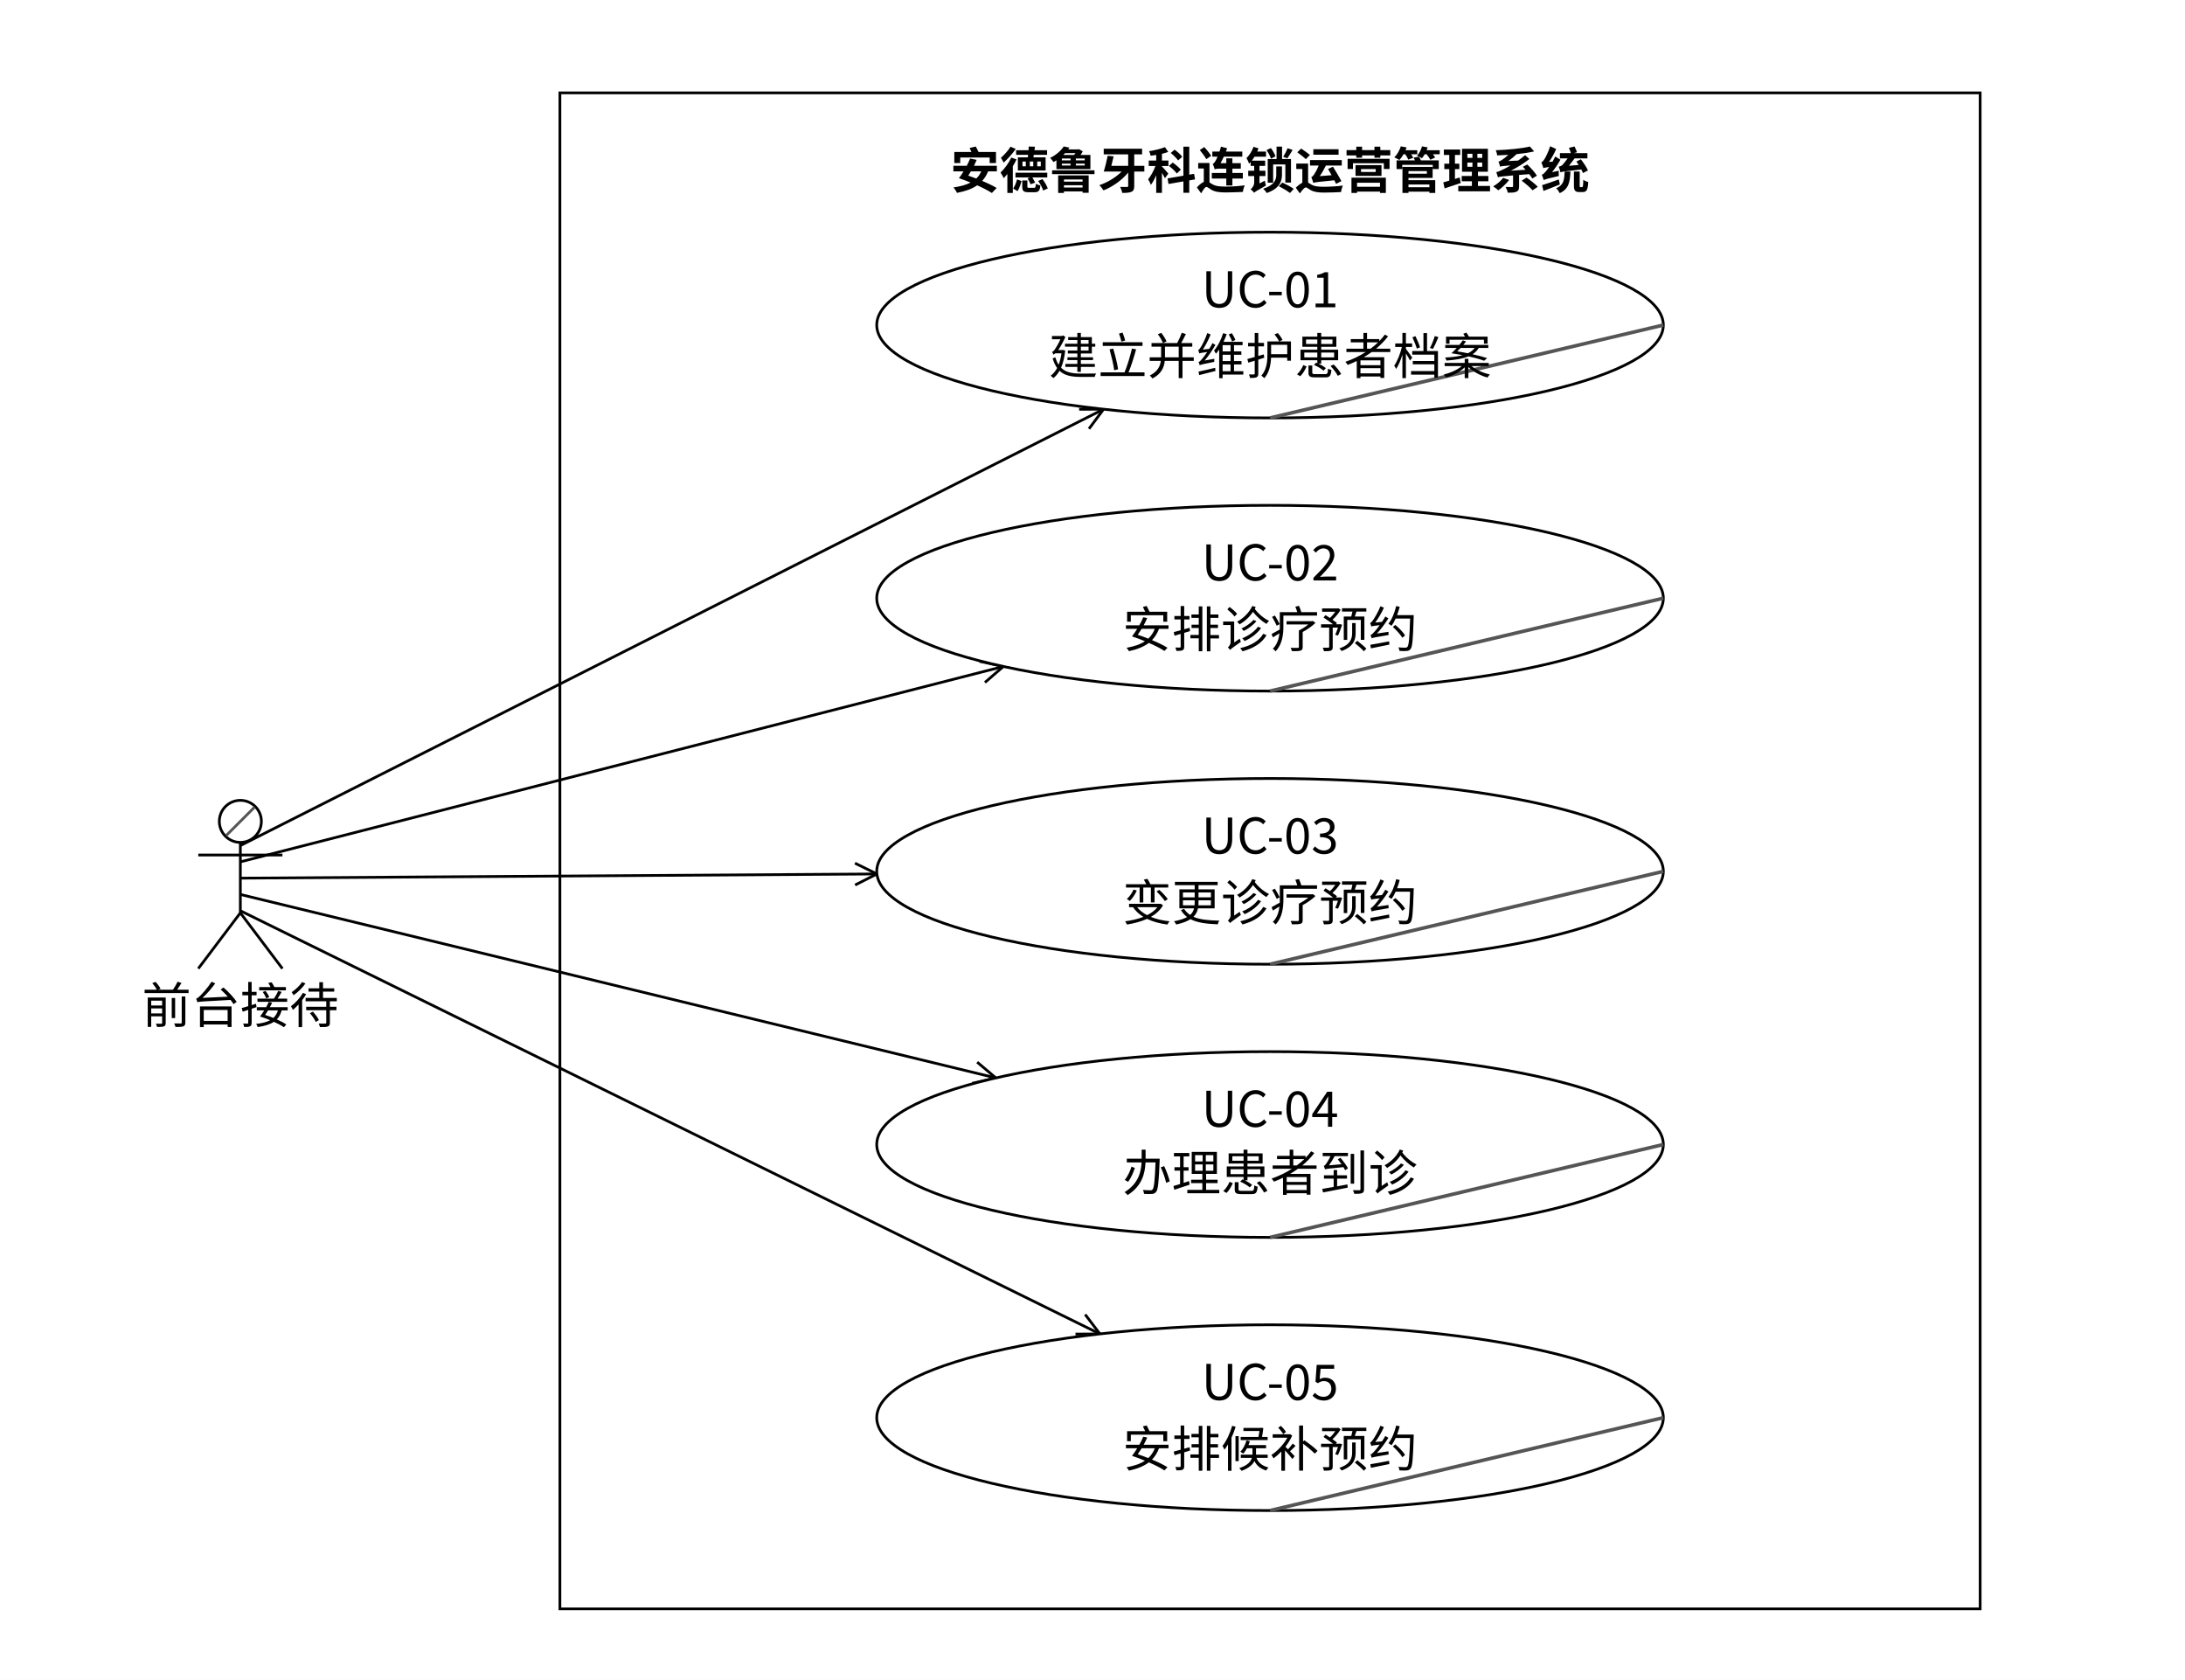
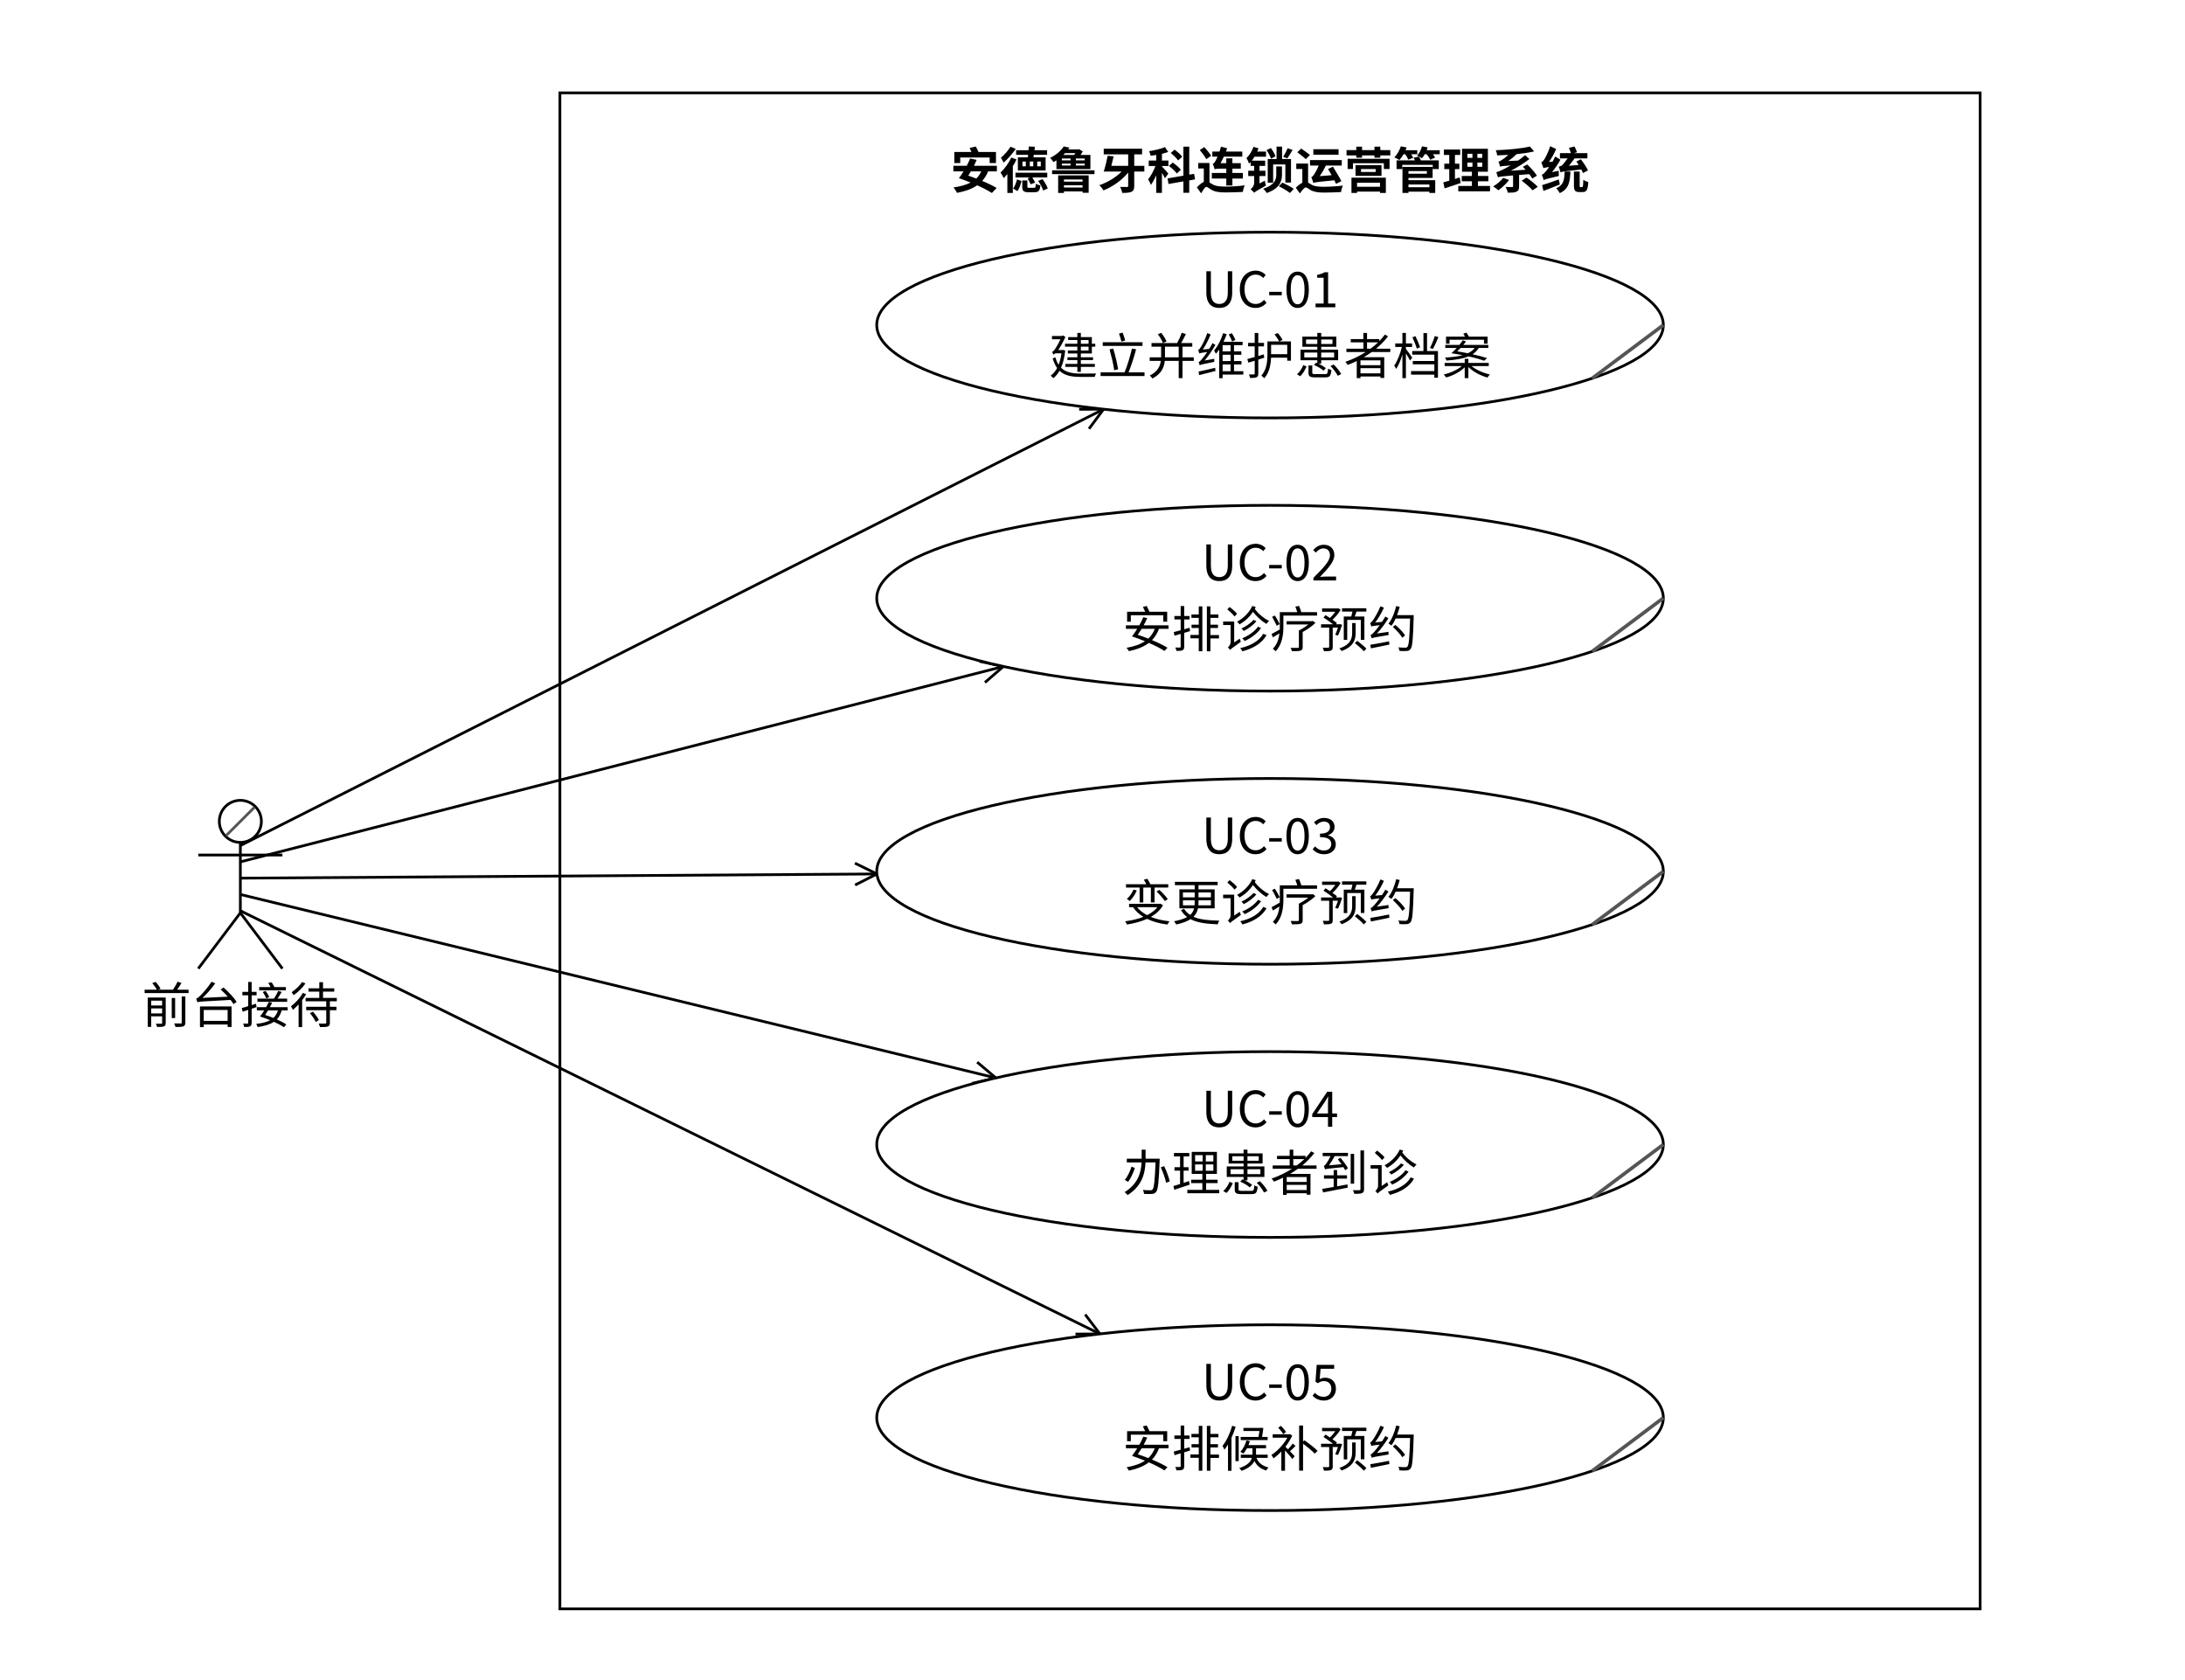
<svg xmlns="http://www.w3.org/2000/svg" width="800" height="615" viewBox="0 0 800 615">
  <defs>
    <linearGradient id="peach">
      <stop stop-color="#fcead9" />
      <stop offset="1" stop-color="#fffdfb" />
    </linearGradient>
    <linearGradient id="blue">
      <stop stop-color="#cde8fa" />
      <stop offset="1" stop-color="#eaf5ff" />
    </linearGradient>
  </defs>
  <rect width="800" height="615" fill="white" />
  <rect x="205" y="34" width="520" height="555" rx="0" fill="white" stroke="#000000" stroke-width="1" />
  <text x="465" y="69.0" text-anchor="middle" font-family="Microsoft YaHei,Noto Sans CJK SC,serif" font-size="18" font-weight="bold" fill="#000000">安德鲁牙科连锁运营管理系统</text>
  <ellipse cx="88" cy="300.7" rx="7.7" ry="7.7" fill="white" stroke="#000000" stroke-width="1" />
  <polyline points="88,308.4 88,334.195" fill="none" stroke="#000000" stroke-width="1" />
  <polyline points="72.6,313.02 103.4,313.02" fill="none" stroke="#000000" stroke-width="1" />
  <polyline points="88,334.195 72.6,354.6" fill="none" stroke="#000000" stroke-width="1" />
  <polyline points="88,334.195 103.4,354.6" fill="none" stroke="#000000" stroke-width="1" />
  <polyline points="82.764,305.936 93.236,295.464" fill="none" stroke="#555555" stroke-width="1" />
  <text x="88" y="374.6" text-anchor="middle" font-family="Microsoft YaHei,Noto Sans CJK SC,serif" font-size="18" font-weight="normal" fill="#000000">前台接待</text>
  <polyline points="88,309.555 404.055,149.805" fill="none" stroke="#000000" stroke-width="1" />
  <polyline points="395.111,149.844 404.055,149.805 398.72,156.983" fill="none" stroke="#000000" stroke-width="1" />
  <polyline points="88,315.523 367.377,243.994" fill="none" stroke="#000000" stroke-width="1" />
  <polyline points="358.635,242.103 367.377,243.994 360.619,249.853" fill="none" stroke="#000000" stroke-width="1" />
  <polyline points="88,321.49 321.056,319.951" fill="none" stroke="#000000" stroke-width="1" />
  <polyline points="313.03,316.004 321.056,319.951 313.083,324.003" fill="none" stroke="#000000" stroke-width="1" />
  <polyline points="88,327.457 364.612,394.624" fill="none" stroke="#000000" stroke-width="1" />
  <polyline points="357.782,388.849 364.612,394.624 355.895,396.623" fill="none" stroke="#000000" stroke-width="1" />
  <polyline points="88,333.425 402.722,488.344" fill="none" stroke="#000000" stroke-width="1" />
  <polyline points="397.311,481.222 402.722,488.344 393.778,488.4" fill="none" stroke="#000000" stroke-width="1" />
  <ellipse cx="465.0" cy="119" rx="144.0" ry="34.0" fill="white" stroke="#000000" stroke-width="1" />
-   <polyline points="465.0,153.0 609.0,119" fill="none" stroke="#555555" stroke-width="1.3" />
+   <polyline points="582.958,138.502 609.0,119.0" fill="none" stroke="#555555" stroke-width="1.3" />
  <text x="465.0" y="112.5" text-anchor="middle" font-family="Microsoft YaHei,Noto Sans CJK SC,serif" font-size="18" font-weight="normal" fill="#000000">UC-01</text>
  <text x="465.0" y="137.0" text-anchor="middle" font-family="Microsoft YaHei,Noto Sans CJK SC,serif" font-size="18" font-weight="normal" fill="#000000">建立并维护患者档案</text>
  <ellipse cx="465.0" cy="219" rx="144.0" ry="34.0" fill="white" stroke="#000000" stroke-width="1" />
-   <polyline points="465.0,253.0 609.0,219" fill="none" stroke="#555555" stroke-width="1.3" />
+   <polyline points="582.958,238.502 609.0,219.0" fill="none" stroke="#555555" stroke-width="1.3" />
  <text x="465.0" y="212.5" text-anchor="middle" font-family="Microsoft YaHei,Noto Sans CJK SC,serif" font-size="18" font-weight="normal" fill="#000000">UC-02</text>
  <text x="465.0" y="237.0" text-anchor="middle" font-family="Microsoft YaHei,Noto Sans CJK SC,serif" font-size="18" font-weight="normal" fill="#000000">安排诊疗预约</text>
  <ellipse cx="465.0" cy="319" rx="144.0" ry="34.0" fill="white" stroke="#000000" stroke-width="1" />
-   <polyline points="465.0,353.0 609.0,319" fill="none" stroke="#555555" stroke-width="1.3" />
+   <polyline points="582.958,338.502 609.0,319.0" fill="none" stroke="#555555" stroke-width="1.3" />
  <text x="465.0" y="312.5" text-anchor="middle" font-family="Microsoft YaHei,Noto Sans CJK SC,serif" font-size="18" font-weight="normal" fill="#000000">UC-03</text>
  <text x="465.0" y="337.0" text-anchor="middle" font-family="Microsoft YaHei,Noto Sans CJK SC,serif" font-size="18" font-weight="normal" fill="#000000">变更诊疗预约</text>
  <ellipse cx="465.0" cy="419" rx="144.0" ry="34.0" fill="white" stroke="#000000" stroke-width="1" />
-   <polyline points="465.0,453.0 609.0,419" fill="none" stroke="#555555" stroke-width="1.3" />
+   <polyline points="582.958,438.502 609.0,419.0" fill="none" stroke="#555555" stroke-width="1.3" />
  <text x="465.0" y="412.5" text-anchor="middle" font-family="Microsoft YaHei,Noto Sans CJK SC,serif" font-size="18" font-weight="normal" fill="#000000">UC-04</text>
  <text x="465.0" y="436.0" text-anchor="middle" font-family="Microsoft YaHei,Noto Sans CJK SC,serif" font-size="18" font-weight="normal" fill="#000000">办理患者到诊</text>
  <ellipse cx="465.0" cy="519" rx="144.0" ry="34.0" fill="white" stroke="#000000" stroke-width="1" />
-   <polyline points="465.0,553.0 609.0,519" fill="none" stroke="#555555" stroke-width="1.3" />
+   <polyline points="582.958,538.502 609.0,519.0" fill="none" stroke="#555555" stroke-width="1.3" />
  <text x="465.0" y="512.5" text-anchor="middle" font-family="Microsoft YaHei,Noto Sans CJK SC,serif" font-size="18" font-weight="normal" fill="#000000">UC-05</text>
  <text x="465.0" y="537.0" text-anchor="middle" font-family="Microsoft YaHei,Noto Sans CJK SC,serif" font-size="18" font-weight="normal" fill="#000000">安排候补预约</text>
</svg>
